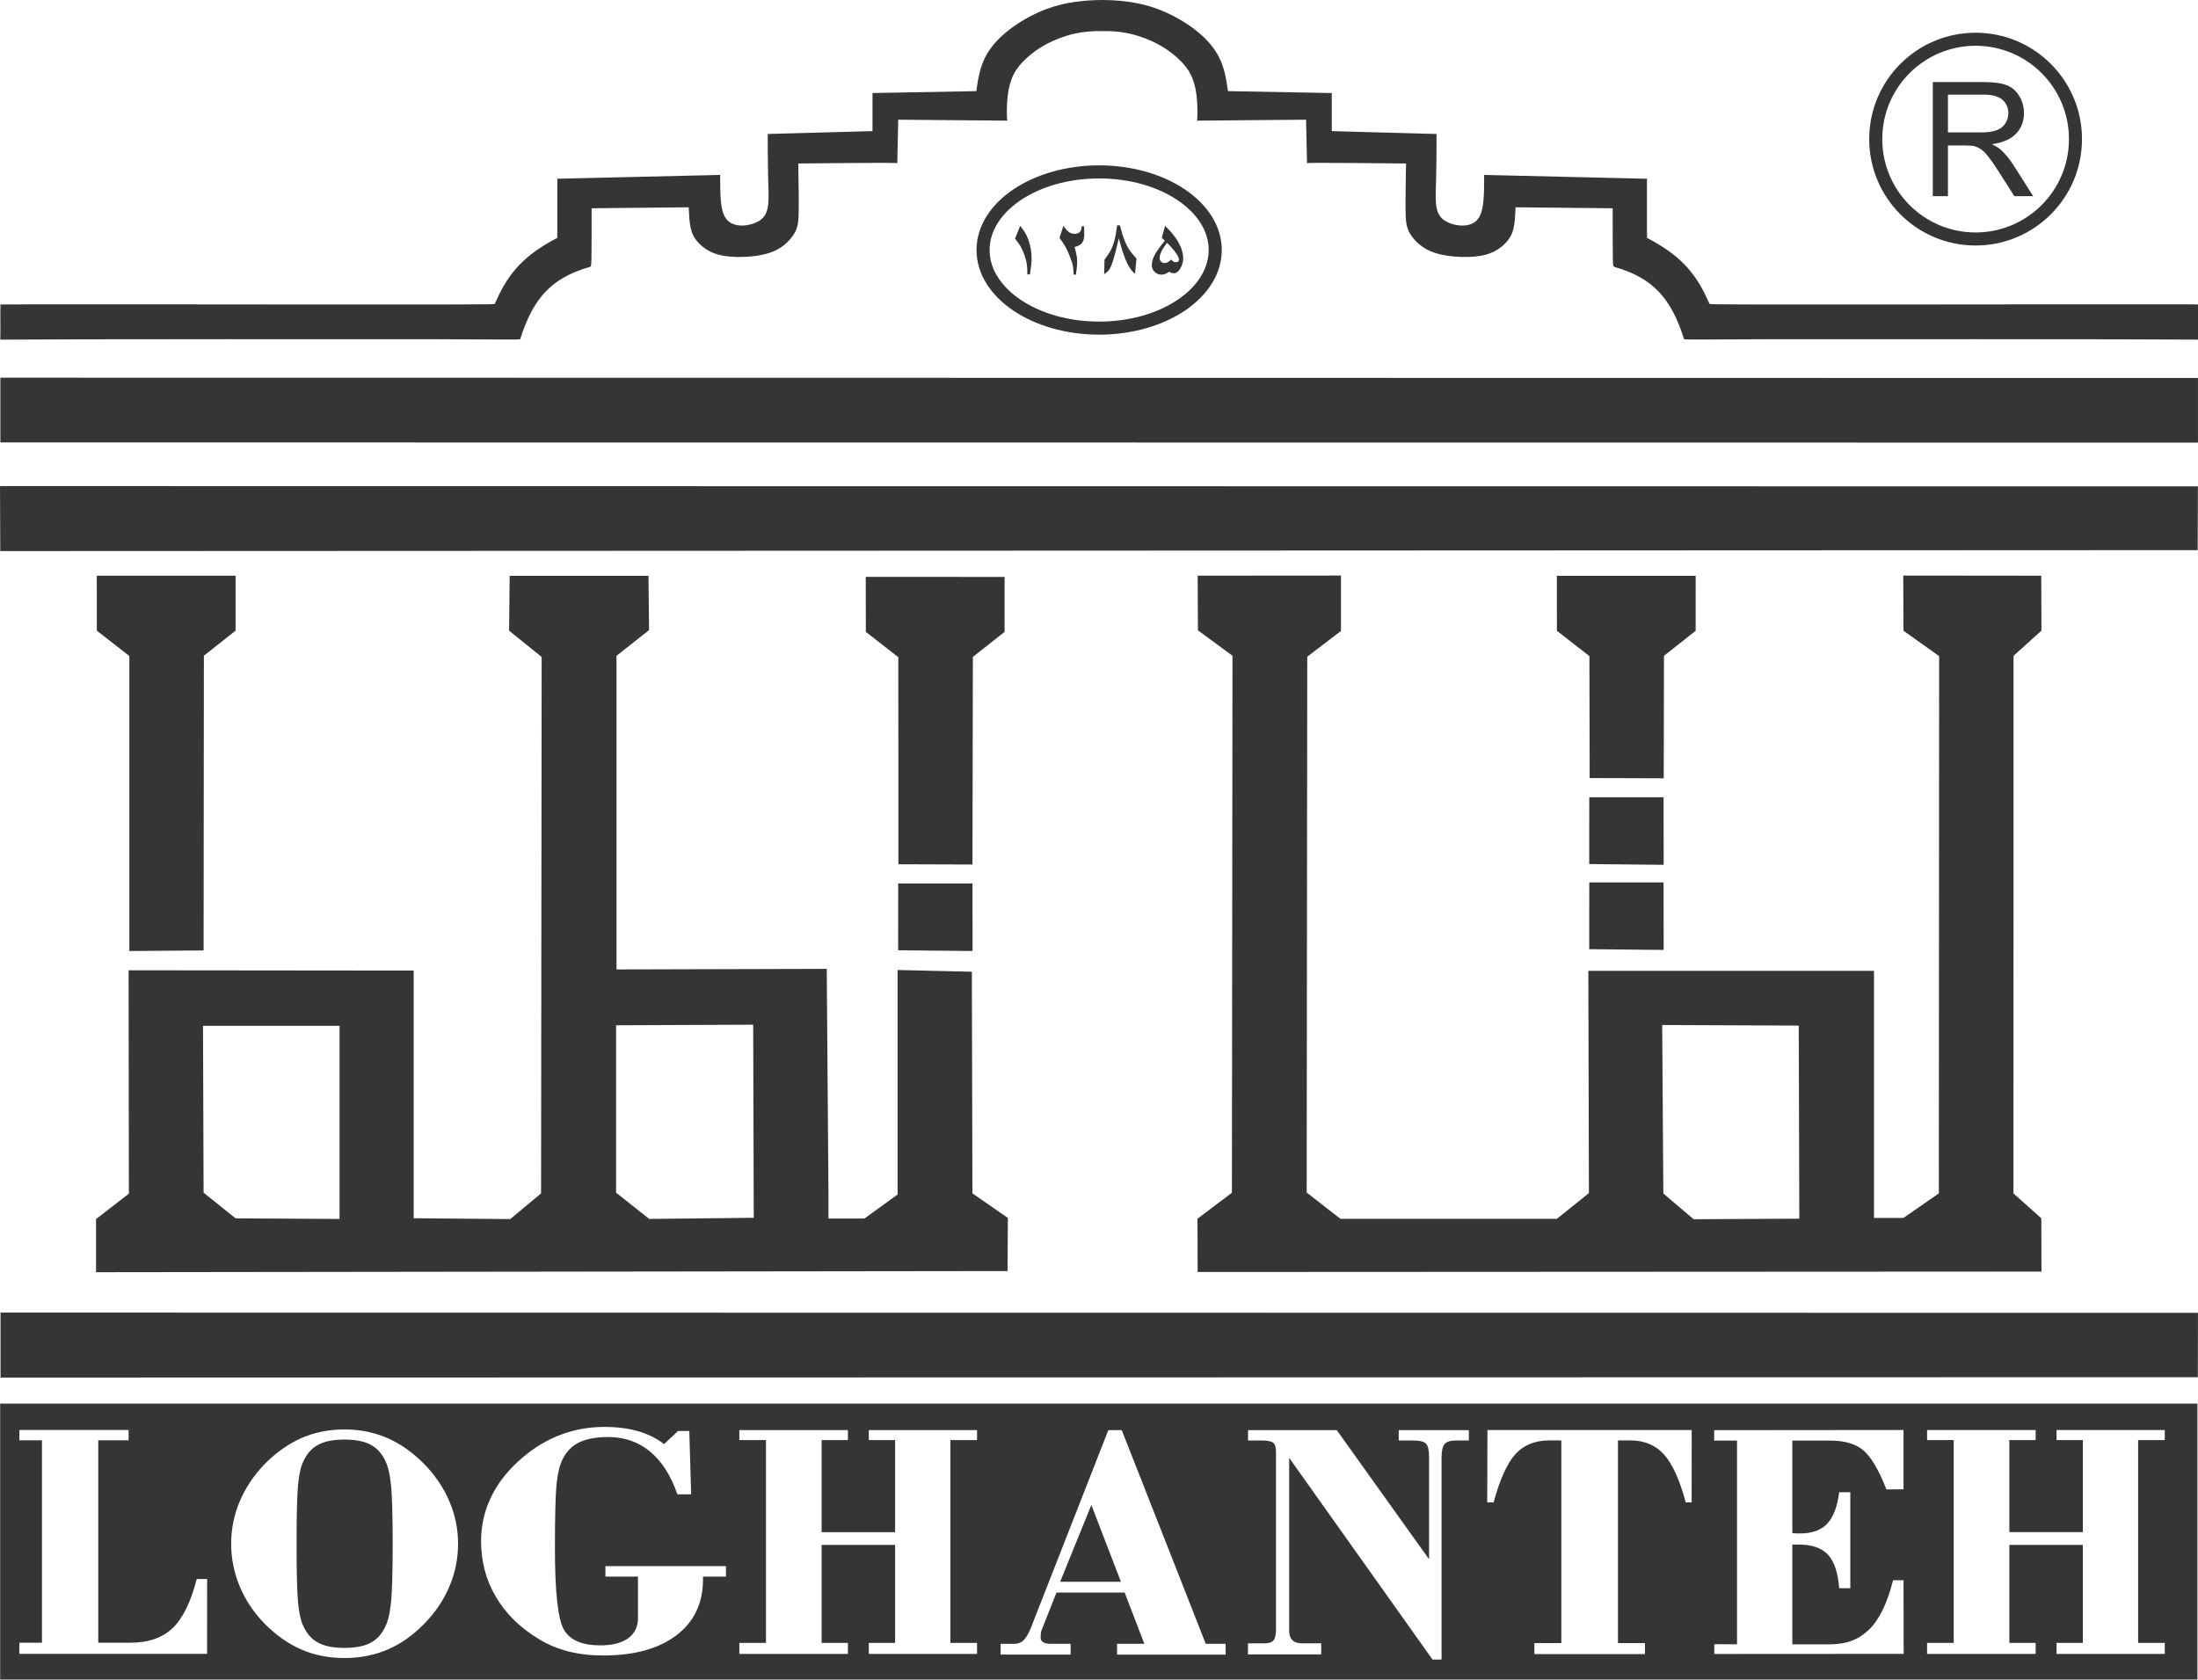
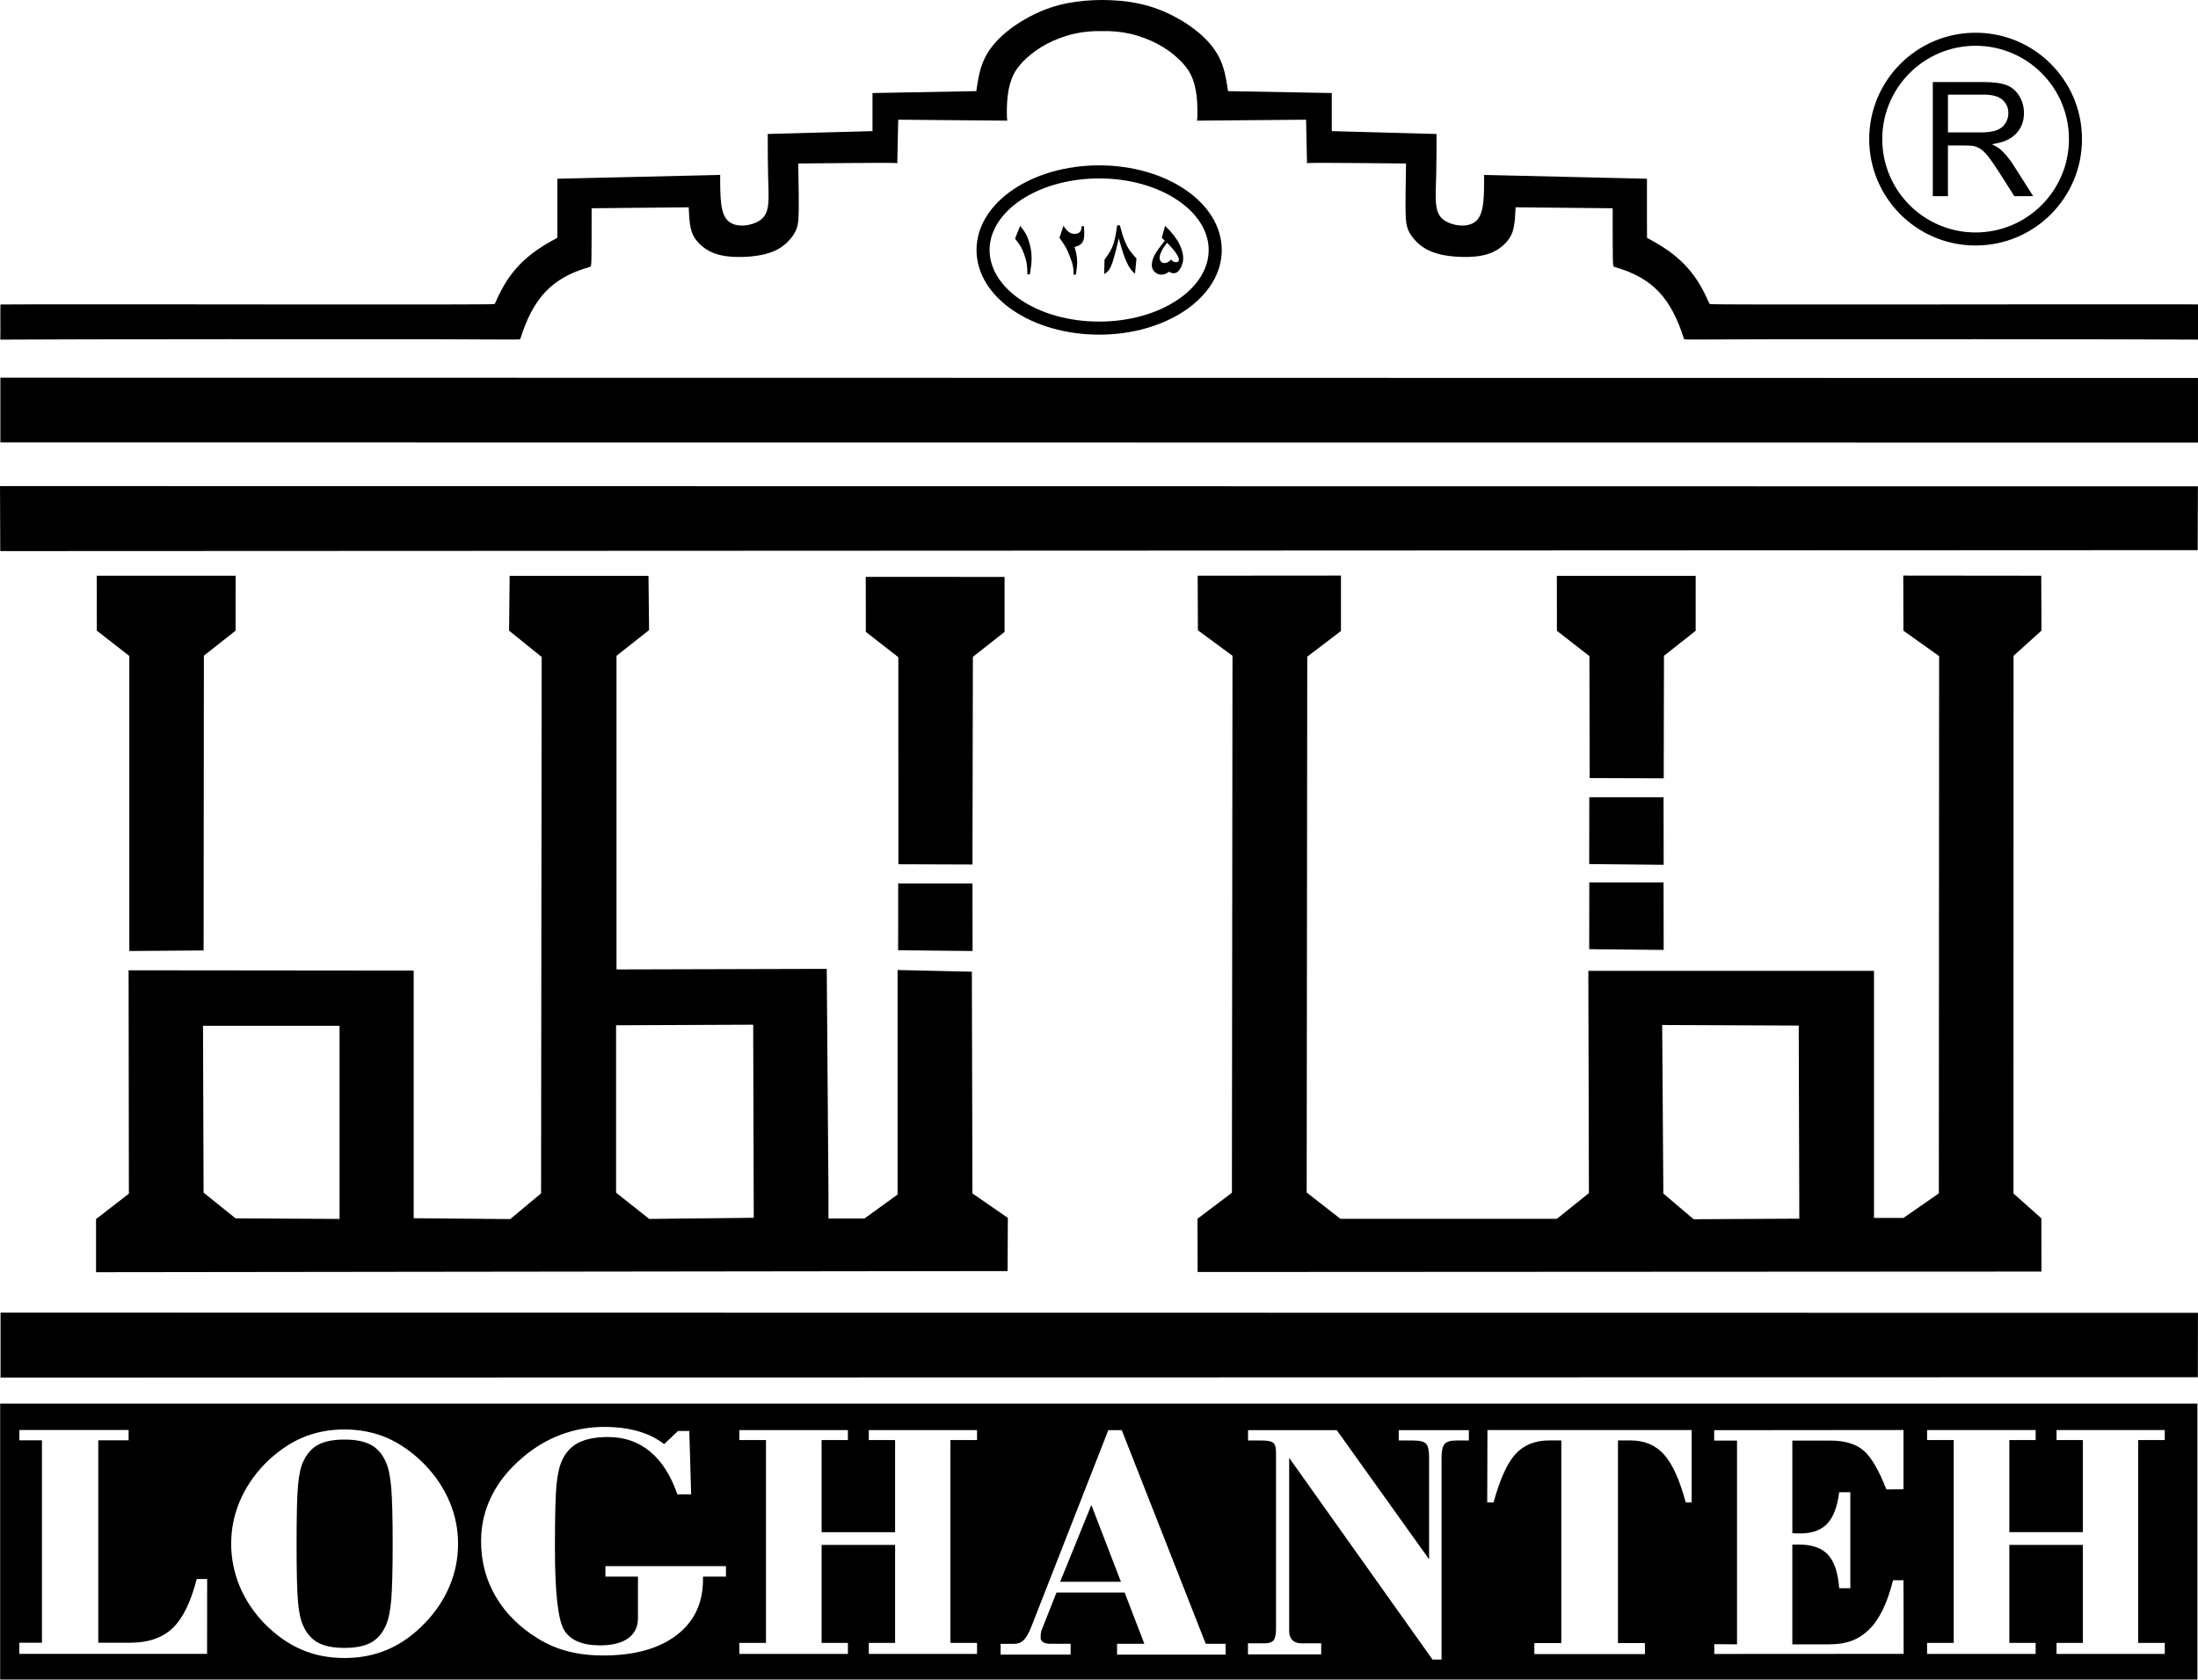
<svg xmlns="http://www.w3.org/2000/svg" xml:space="preserve" width="39.258mm" height="30mm" version="1.1" style="shape-rendering:geometricPrecision; text-rendering:geometricPrecision; image-rendering:optimizeQuality; fill-rule:evenodd; clip-rule:evenodd" viewBox="0 0 3913.56 2990.66">
  <defs>
    <style type="text/css">
   
-     .fil0 {fill:#373435}
+     .fil0 {fill:currentColor}
   
  </style>
  </defs>
  <g id="Layer_x0020_1">
    <path class="fil0" d="M0.95 2453.02l0 -115.71 3912.55 0.42 -0.21 114.65 -3912.34 0.64zm3440.42 -2103.7l0 -203.21 90.07 0c18.11,0 31.88,1.84 41.29,5.49 9.41,3.64 16.94,10.07 22.56,19.3 5.63,9.22 8.42,19.44 8.42,30.6 0,14.42 -4.69,26.58 -14.01,36.47 -9.31,9.88 -23.7,16.13 -43.19,18.82 7.15,3.41 12.54,6.82 16.23,10.13 7.85,7.19 15.27,16.22 22.23,27.06l35.14 55.34 -33.59 0 -26.87 -42.29c-7.81,-12.25 -14.29,-21.56 -19.34,-28.04 -5.11,-6.48 -9.65,-10.98 -13.68,-13.58 -3.97,-2.55 -8.08,-4.36 -12.24,-5.39 -3.03,-0.62 -8,-0.95 -14.95,-0.95l-31.12 0 0 90.25 -26.97 0zm26.97 -113.52l57.71 0c12.29,0 21.85,-1.28 28.76,-3.84 6.9,-2.5 12.15,-6.57 15.7,-12.2 3.59,-5.58 5.39,-11.63 5.39,-18.21 0,-9.6 -3.46,-17.55 -10.41,-23.75 -6.96,-6.19 -17.92,-9.26 -32.93,-9.26l-64.23 0 0 67.26zm49.25 -177.52c52.31,0 99.67,21.2 133.94,55.49 34.28,34.27 55.49,81.64 55.49,133.94 0,52.31 -21.2,99.67 -55.49,133.95 -34.27,34.28 -81.64,55.49 -133.94,55.49 -52.31,0 -99.67,-21.2 -133.95,-55.49 -34.27,-34.28 -55.49,-81.65 -55.49,-133.95 0,-52.31 21.21,-99.67 55.49,-133.94 34.28,-34.28 81.65,-55.49 133.95,-55.49zm117.52 71.91c-30.08,-30.08 -71.63,-48.68 -117.52,-48.68 -45.9,0 -87.46,18.6 -117.52,48.68 -30.08,30.08 -48.68,71.63 -48.68,117.52 0,45.9 18.6,87.46 48.68,117.53 30.07,30.07 71.63,48.68 117.52,48.68 45.9,0 87.45,-18.61 117.52,-48.68 30.08,-30.08 48.68,-71.64 48.68,-117.53 0,-45.9 -18.6,-87.45 -48.68,-117.52zm-1673.4 -74.78l0.64 -0.02 0.64 0.02 0 -0.03c16.42,-0.28 32.62,0.96 48.82,4.62 17.53,3.96 35.04,10.74 49.45,18.37 14.41,7.63 25.72,16.11 35.33,24.86 9.6,8.76 17.52,17.8 23.17,28.82 5.65,11.03 9.04,24.02 10.74,38.15 1.69,14.13 1.69,29.39 1.42,37.01 -0.29,7.63 -0.85,7.63 -1.14,7.63 -0.28,0 -0.28,0 32.22,-0.28 32.49,-0.28 97.48,-0.85 129.97,-1.13 32.5,-0.29 32.5,-0.29 32.5,-0.29 0,0 0,0 0,0 0,0 0,0 0.28,13 0.29,13 0.85,39 1.14,52 0.28,13 0.28,13 0,12.71 -0.29,-0.28 -0.85,-0.85 28.53,-0.85 29.39,0 88.73,0.57 118.4,0.85 29.67,0.29 29.67,0.29 29.67,0.29 0,0 0,0 -0.28,15.82 -0.29,15.82 -0.85,47.47 -0.57,67.82 0.28,20.34 1.42,29.38 7.07,39.56 5.65,10.17 15.82,21.47 29.39,29.1 13.56,7.64 30.51,11.58 49.72,13.29 19.22,1.69 40.69,1.13 57.08,-3.4 16.39,-4.52 27.69,-13 35.32,-21.18 7.63,-8.2 11.58,-16.11 13.85,-26.57 2.26,-10.46 2.82,-23.46 3.11,-29.95 0.28,-6.5 0.28,-6.5 0.28,-6.5 0,0 0,0 28.82,0.28 28.82,0.28 86.47,0.85 115.29,1.13 28.82,0.29 28.82,0.29 28.82,0.57 0,0.28 0,0.85 0,18.65 0,17.8 0,52.83 0.29,69.79 0.2,12.41 0.56,15.13 2.95,15.81 68.72,19.44 101.03,56.21 123.91,128.65 0.38,1.2 60.21,0.19 146.95,0.08 210.69,-0.26 578.54,-0.03 624.46,0.14l143.64 0.52 0 -62.74c-9.93,-0.03 -22.95,0.01 -38.46,-0.02 -199.92,-0.49 -824.42,1.16 -830.39,-0.5 -1.21,-0.34 -2,-2.5 -3.25,-5.35 -23.31,-53.18 -53.42,-83.56 -108.9,-112.51 0,0 -0.17,-1.93 -0.17,-19.17 0,-17.24 0,-51.71 0,-68.94 0,-17.24 0,-17.24 0,-17.24 0,0 0,0 -48.32,-1.14 -48.32,-1.13 -144.96,-3.39 -193.28,-4.52 -48.32,-1.14 -48.32,-1.14 -48.32,-1.14 0,0 0,0 0,9.04 0,9.04 0,27.13 -1.69,41.26 -1.69,14.13 -5.09,24.29 -11.58,30.79 -6.5,6.5 -16.11,9.33 -26.85,9.04 -10.74,-0.28 -22.61,-3.67 -30.8,-9.32 -8.19,-5.65 -12.71,-13.57 -14.41,-26.85 -1.69,-13.28 -0.57,-31.93 0,-53.97 0.56,-22.04 0.56,-47.47 0.56,-60.18 0,-12.72 0,-12.72 0,-12.72 0,0 0,0 -31.08,-0.85 -31.08,-0.85 -93.24,-2.54 -124.32,-3.39 -31.08,-0.85 -31.08,-0.85 -31.08,-0.85 0,0 0,0 0,-11.3 0,-11.3 0,-33.9 0,-45.21 0,-11.3 0,-11.3 0,-11.3 0,0 0,0 -30.8,-0.56 -30.79,-0.57 -92.4,-1.69 -123.2,-2.26 -30.8,-0.57 -30.8,-0.57 -30.8,-0.57 0,0 0,0 -1.41,-9.32 -1.42,-9.33 -4.25,-27.97 -11.59,-44.93 -7.35,-16.96 -19.21,-32.21 -34.75,-46.06 -15.54,-13.85 -34.76,-26.28 -54.25,-35.89 -19.5,-9.61 -39.28,-16.39 -61.32,-20.63 -18.75,-3.61 -39.14,-5.37 -60.12,-5.47l0 0 -0.64 0 -0.64 0 0 0c-20.97,0.1 -41.36,1.86 -60.12,5.47 -22.03,4.24 -41.82,11.02 -61.31,20.63 -19.5,9.61 -38.72,22.04 -54.26,35.89 -15.54,13.85 -27.4,29.1 -34.75,46.06 -7.35,16.96 -10.18,35.6 -11.58,44.93 -1.42,9.32 -1.42,9.32 -1.42,9.32 0,0 0,0 -30.79,0.57 -30.8,0.57 -92.4,1.69 -123.21,2.26 -30.79,0.56 -30.79,0.56 -30.79,0.56 0,0 0,0 0,11.3 0,11.3 0,33.9 0,45.21 0,11.3 0,11.3 0,11.3 0,0 0,0 -31.08,0.85 -31.08,0.85 -93.25,2.54 -124.33,3.39 -31.08,0.85 -31.08,0.85 -31.08,0.85 0,0 0,0 0,12.72 0,12.71 0,38.14 0.57,60.18 0.56,22.04 1.69,40.69 0,53.97 -1.69,13.28 -6.22,21.19 -14.41,26.85 -8.19,5.65 -20.06,9.04 -30.79,9.32 -10.74,0.29 -20.35,-2.54 -26.85,-9.04 -6.5,-6.5 -9.89,-16.67 -11.58,-30.79 -1.69,-14.14 -1.69,-32.22 -1.69,-41.26 0,-9.04 0,-9.04 0,-9.04 0,0 0,0 -48.32,1.14 -48.32,1.13 -144.96,3.39 -193.28,4.52 -48.32,1.14 -48.32,1.14 -48.32,1.14 0,0 0,0 0,17.24 0,17.24 0,51.71 0,68.94 0,17.24 -0.18,19.17 -0.18,19.17 -55.48,28.95 -85.59,59.32 -108.89,112.51 -1.26,2.85 -2.05,5.01 -3.26,5.35 -5.97,1.65 -630.47,0.01 -830.39,0.5 -20.73,0.05 -38.4,0.07 -48.8,0.2 0,0 0,0 0,0 -0.56,20.82 0.27,41.65 -0.29,62.6 0,0 0,0 0,0 0,0 0,0 154.28,-0.56 45.92,-0.17 413.76,-0.4 624.46,-0.14 86.73,0.11 146.56,1.12 146.94,-0.08 22.88,-72.43 55.21,-109.21 123.91,-128.65 2.39,-0.68 2.75,-3.4 2.96,-15.81 0.28,-16.96 0.28,-51.99 0.28,-69.79 0,-17.8 0,-18.37 0,-18.65 0,-0.28 0,-0.28 28.82,-0.57 28.83,-0.28 86.47,-0.85 115.29,-1.13 28.82,-0.28 28.82,-0.28 28.82,-0.28 0,0 0,0 0.29,6.5 0.28,6.49 0.85,19.49 3.1,29.95 2.26,10.46 6.22,18.36 13.85,26.57 7.64,8.18 18.93,16.67 35.32,21.18 16.39,4.53 37.87,5.09 57.08,3.4 19.22,-1.7 36.17,-5.65 49.73,-13.29 13.56,-7.63 23.74,-18.93 29.39,-29.1 5.65,-10.18 6.78,-19.22 7.06,-39.56 0.29,-20.35 -0.28,-52 -0.56,-67.82 -0.29,-15.82 -0.29,-15.82 -0.29,-15.82 0,0 0,0 29.67,-0.29 29.68,-0.28 89.01,-0.85 118.4,-0.85 29.39,0 28.82,0.57 28.54,0.85 -0.28,0.29 -0.28,0.29 0,-12.71 0.28,-13 0.85,-39 1.13,-52 0.28,-13 0.28,-13 0.28,-13 0,0 0,0 0,0 0,0 0,0 32.5,0.29 32.5,0.28 97.49,0.85 129.98,1.13 32.49,0.28 32.49,0.28 32.21,0.28 -0.28,0 -0.85,0 -1.13,-7.63 -0.29,-7.63 -0.29,-22.89 1.41,-37.01 1.7,-14.13 5.09,-27.13 10.75,-38.15 5.64,-11.02 13.56,-20.06 23.17,-28.82 9.61,-8.75 20.9,-17.24 35.32,-24.86 14.41,-7.64 31.93,-14.41 49.45,-18.37 16.2,-3.66 32.4,-4.89 48.82,-4.62l0 0.03zm106.79 368.09l5.97 -21.3c11.3,10.7 19.69,21.35 25.16,31.9 4.74,9.09 7.1,17.75 7.1,25.94 0,5.72 -1.54,11.38 -4.59,17.03 -3.4,6.3 -7.38,9.44 -11.91,9.44 -1.44,0 -2.79,-0.17 -4.08,-0.5 -1.29,-0.36 -2.74,-1.09 -4.43,-2.22 -2.82,1.91 -5.24,3.28 -7.29,4.09 -2.03,0.81 -4.15,1.21 -6.32,1.21 -4.74,0 -8.78,-1.63 -12.18,-4.93 -3.4,-3.28 -5.11,-7.23 -5.11,-11.83 0,-6 1.76,-12.24 5.31,-18.79 3.2,-5.87 9.14,-14.21 17.85,-24.93 -0.56,-0.5 -1.36,-1.29 -2.42,-2.36 -1.06,-1.09 -2.08,-1.99 -3.07,-2.72zm9.62 8.84c-4.48,5.48 -7.83,10.5 -10.07,15.08 -2.21,4.56 -3.33,8.51 -3.33,11.91 0,2.59 0.81,4.76 2.44,6.47 1.64,1.71 3.73,2.56 6.25,2.56 2.01,0 3.93,-0.45 5.69,-1.36 1.78,-0.91 3.83,-2.54 6.09,-4.93 1.39,1.66 2.74,2.87 4.06,3.65 1.34,0.76 2.87,1.14 4.61,1.14 3.45,0 5.16,-1.59 5.16,-4.79 0,-2.74 -1.88,-6.78 -5.66,-12.09 -3.78,-5.28 -8.87,-11.18 -15.24,-17.64zm-54.57 28.02l-2.64 26.9c-5.29,-3.68 -10.17,-10.35 -14.65,-20 -4.69,-10.07 -9.42,-24.37 -14.21,-42.86 -4.08,17.8 -7.43,30.84 -10.05,39.13 -2.62,8.29 -5.21,14.16 -7.79,17.61 -1.7,2.32 -4.45,4.67 -8.22,7.03l0.58 -25.69c4.85,-6.65 8.28,-11.73 10.25,-15.23 2.89,-5.16 5.28,-11.21 7.18,-18.13 1.88,-6.92 3.6,-16.19 5.11,-27.82l4.83 0c3.02,11.65 5.91,20.95 8.73,27.85 2.62,6.5 5.67,12.21 9.16,17.2 2.47,3.5 6.38,8.16 11.71,14.03zm-93 -43.41c0,6.9 -1.31,12.06 -3.9,15.49 -2.62,3.45 -7.08,5.89 -13.38,7.38 1.81,6.39 3.05,11.38 3.66,14.95 0.63,3.61 0.93,7.61 0.93,12.04 0,2.84 -0.15,5.89 -0.48,9.14 -0.33,3.25 -0.93,7.61 -1.78,13.12l-4.08 0c0,-4.91 -0.26,-9.17 -0.79,-12.72 -0.5,-3.57 -1.29,-6.92 -2.31,-10.07 -0.25,-0.78 -1.54,-4.29 -3.88,-10.46 -2.34,-6.16 -4.64,-11.3 -6.93,-15.41 -2.29,-4.1 -6.02,-9.77 -11.18,-17l7.02 -21.22c3.76,5.36 7.03,9.09 9.85,11.13 2.79,2.04 6.14,3.08 10,3.08 8.38,0 12.56,-4.54 12.56,-13.61l4.24 0c0,2.95 0.07,5.39 0.23,7.34 0.15,1.93 0.22,4.23 0.22,6.82zm-93.75 43.36c0,6.52 -1.01,15.97 -3.02,28.3l-4.54 0c0,-8.4 -0.38,-14.85 -1.14,-19.39 -0.76,-4.51 -2.24,-9.89 -4.46,-16.14 -1.81,-5.26 -3.8,-9.74 -5.94,-13.45 -2.16,-3.73 -5.61,-8.66 -10.38,-14.85l9.14 -22.59c4.23,5.41 7.23,9.57 8.99,12.46 2.01,3.35 3.9,7.56 5.69,12.62 1.78,5.06 3.2,10.38 4.18,15.91 0.99,5.57 1.47,11.26 1.47,17.13zm120.23 -165.86c59.38,0 113.36,16.34 152.6,42.74 40.6,27.33 65.71,65.49 65.71,107.99 0,42.51 -25.11,80.66 -65.71,107.99 -39.25,26.4 -93.22,42.74 -152.6,42.74 -59.39,0 -113.37,-16.34 -152.6,-42.74 -40.6,-27.33 -65.71,-65.49 -65.71,-107.99 0,-42.51 25.11,-80.66 65.71,-107.99 39.24,-26.4 93.21,-42.74 152.6,-42.74zm139.69 62.02c-35.57,-23.94 -84.94,-38.74 -139.69,-38.74 -54.75,0 -104.13,14.8 -139.69,38.74 -34.2,23.01 -55.36,54.4 -55.36,88.71 0,34.31 21.15,65.7 55.36,88.71 35.56,23.94 84.94,38.74 139.69,38.74 54.75,0 104.12,-14.8 139.69,-38.74 34.19,-23.01 55.35,-54.4 55.35,-88.71 0,-34.31 -21.15,-65.7 -55.35,-88.71zm733.02 1063.19l132.25 0 0.19 120.28 -132.56 -1.33 0.12 -118.96zm0 151.57l132.25 0 0.19 120.28 -132.56 -1.33 0.12 -118.96zm-57.76 -545.9l247.19 0.03 -0.03 97.9 -56.42 44.51 -0.44 218.13 -131.86 -0.45 -0.46 -217.17 -57.85 -45.01 -0.13 -97.94zm-639.52 -0.26l255.14 -0.2 0 98.67 -60.02 45.78 -1.02 954.17 60.02 46.79 385.53 0 56.97 -45.78 -1.02 -395.7 508.61 0 0 439.96 52.39 0 63.07 -43.74 0.51 -956.71 -63.57 -45.26 -0.26 -98.17 245.66 0.26 0.38 97.78 -49.71 44.88 -0.12 957.35 49.59 44.25 0.25 94.85 -1502.46 0.77 -0.25 -94.86 61.29 -46.28 1.02 -956.2 -61.54 -45.27 -0.46 -97.34zm1070.21 801.14l1.02 343.83 -188.19 1.02 -53.91 -45.78 -2.03 -300.08 243.12 1.02zm-1603.42 -253.04l132.24 0 0.19 120.28 -132.56 -1.34 0.13 -118.95zm-57.77 -545.91l247.19 0.04 -0.03 97.9 -56.42 44.5 -0.74 369.71 -131.86 -0.45 -0.16 -368.75 -57.85 -45.01 -0.13 -97.94zm-1370.5 1238.13l0 -94.6 58.49 -45.27 -0.51 -397.74 507.6 0.51 0 440.97 171.91 1.53 54.93 -45.78 1.02 -955.19 -57.98 -46.79 1.02 -97.66 247.19 0 1.02 96.64 -57.98 45.78 0 558.47 374.34 -1.02 3.05 398.75 0 45.78 64.09 0 59 -42.73 0 -399.77 132.24 3.05 1.02 394.69 63.07 43.74 -0.51 94.6 -1623 2.03zm925.94 -439.71l244.14 -1.02 1.02 343.83 -186.15 2.03 -59.01 -46.78 0 -298.06zm-677.47 343.83l185.13 1.02 0 -343.83 -243.12 0 1.02 297.04 56.97 45.77zm-247.17 -1144.41l247.19 0.03 -0.03 97.91 -56.42 44.5 -0.51 524.89 -132.24 1.02 0 -525.4 -57.86 -45.01 -0.13 -97.94zm-172 1474.22l3912.29 0 0 491.33 -3912.29 0 0 -491.33zm3430.91 445.77l0 -19.65 47.42 0 0 -361.17 -47.42 0 0 -17.81 193.3 0 0 17.81 -46.82 0 0 164 130.86 0 0 -164 -46.82 0 0 -17.81 192.69 0 0 17.81 -47.42 0 0 361.17 47.42 0 0 19.65 -192.69 0 0 -19.65 46.82 0 0 -174.45 -130.86 0 0 174.45 46.82 0 0 19.65 -193.3 0zm-699.26 0.28l0 -19.63 48.03 0 0 -360.84 -21.11 0c-25.51,0 -45.72,8.08 -60.42,24.24 -14.81,16.16 -27.81,44.9 -39.12,86.22l-11.29 0 0.39 -128.88 363.67 0 -0.09 128.88 -10.53 0c-10.7,-40.09 -23.61,-68.53 -38.61,-85.3 -15.11,-16.78 -35.02,-25.16 -59.83,-25.16l-22.21 0 0 360.84 48.02 0 0 19.63 -196.9 0zm-1415.53 -0.25l0 -19.66 47.43 0 0 -361.16 -47.43 0 0 -17.81 193.3 0 0 17.81 -46.82 0 0 164 130.86 0 0 -164 -46.82 0 0 -17.81 192.7 0 0 17.81 -47.42 0 0 361.16 47.42 0 0 19.66 -192.7 0 0 -19.66 46.82 0 0 -174.44 -130.86 0 0 174.44 46.82 0 0 19.66 -193.3 0zm905.61 0.78l0 -19.66 29.13 0c7.81,0 13.24,-1.71 16.31,-5.22 3.03,-3.45 4.51,-10.34 4.51,-20.58l0 -314.41c0,-8.6 -1.7,-14.24 -5,-16.9 -3.3,-2.76 -10.21,-4.09 -20.81,-4.09l-24.01 0 0 -18.43 157.98 0 164.38 229.94 0 -181.82c0,-12.18 -1.8,-20.17 -5.4,-23.96 -3.6,-3.79 -11.4,-5.73 -23.41,-5.73l-25.21 0 0 -18.43 124.85 0 0 18.43 -22.81 0c-9.8,0 -16.51,2.04 -20.21,6.14 -3.7,4.1 -5.6,11.97 -5.6,23.55l0 360.37 -16.11 0 -255.22 -359.15 0 308.37c0,6.97 1.9,12.39 5.7,16.18 3.81,3.79 9.31,5.73 16.51,5.73l34.82 0 0 19.66 -130.38 0zm-1693.94 -197.21c0,50.12 0.8,84.54 2.5,103.45 1.7,18.81 4.61,32.92 8.9,42.02 6.3,14.32 15.21,24.61 26.72,30.81 11.6,6.31 27.22,9.41 47.02,9.41 19.91,0 35.62,-3.1 47.22,-9.41 11.5,-6.2 20.41,-16.5 26.71,-30.81 4.51,-9.9 7.61,-24.91 9.41,-44.82 1.69,-19.91 2.6,-53.52 2.6,-100.65 0,-46.92 -0.91,-80.34 -2.6,-100.25 -1.8,-19.91 -4.9,-34.91 -9.41,-44.82 -6.3,-14.31 -15.2,-24.61 -26.71,-30.81 -11.6,-6.31 -27.31,-9.41 -47.22,-9.41 -19.81,0 -35.42,3.1 -47.02,9.41 -11.5,6.2 -20.42,16.51 -26.72,30.81 -4.3,9.1 -7.2,23.21 -8.9,42.02 -1.7,18.91 -2.5,53.22 -2.5,103.05zm-116.46 0c0,-26.11 5.1,-51.23 15.21,-75.24 10.21,-24.02 24.91,-46.13 44.22,-66.23 20.71,-20.9 42.72,-36.42 65.92,-46.62 23.32,-10.1 48.63,-15.2 76.24,-15.2 27.71,0 53.22,5.1 76.43,15.2 23.22,10.21 45.23,25.72 65.93,46.62 19.51,20.11 34.42,42.22 44.62,66.33 10.31,24.11 15.41,49.23 15.41,75.14 0,26.62 -5.1,52.03 -15.41,76.23 -10.2,24.21 -25.11,46.33 -44.62,66.23 -20.11,20.72 -41.92,36.12 -65.33,46.13 -23.42,10.11 -49.13,15.1 -77.04,15.1 -27.81,0 -53.22,-4.99 -76.54,-15.1 -23.21,-10.01 -45.12,-25.41 -65.63,-46.13 -19.31,-19.91 -34.01,-42.02 -44.22,-66.32 -10.11,-24.41 -15.21,-49.72 -15.21,-76.14zm-377.24 196.33l0.12 -19.86 40.21 0 0 -360.46 -40.21 0 0 -18.39 194.49 0 0 18.39 -54.03 0 0 360.46 56.93 0c32.11,0 57.32,-8.68 75.53,-26.05 18.2,-17.48 32.42,-46.59 42.82,-87.36l18.61 0 -0.14 133.29 -334.34 -0.03zm3017.94 0.14l0 -17.44 40.49 0.3 0 -362.83 -40.72 0 0 -18.5 337.15 -0.32 -0.01 105.57 -30.48 0.26c-13.31,-34.14 -26.72,-57.18 -40.42,-69.11 -13.71,-11.92 -33.62,-17.89 -59.72,-17.89l-67.33 0 0 164.76c1.6,0.21 3.4,0.41 5.4,0.51 2.09,0.11 4.8,0.11 8.39,0.11 21.21,0 37.32,-5.76 48.23,-17.28 11.01,-11.52 18.1,-30.24 21.41,-56.15l19.8 0 0 170.92 -19.8 0c-2.1,-27.76 -8.81,-47.61 -19.92,-59.64 -11.11,-12.03 -28.51,-18.1 -52.13,-18.1l-11.39 0 0 177.72 65.33 0c32.21,0 53.1,-8.74 71.21,-26.23 18.21,-17.59 32.52,-46.89 42.83,-87.93l18.6 0 0.23 131.08 -337.14 0.21zm-1164.67 -128.52l108.18 0 -52.66 -136.76 -55.53 136.76zm-106.04 129.67l0 -19.21 24.54 0c6.65,0 12.14,-2.23 16.46,-6.51 4.38,-4.33 9.05,-12.04 13.5,-23.41l137.27 -350.53 23.94 0 149.54 380.44 35.38 0 0 19.21 -193.26 0 0 -19.21 48.57 0 -35.07 -91.25 -121.38 0 -26.38 66.63c-0.61,1.1 -1.02,3 -1.33,5.4 -0.31,2.39 -0.51,5.3 -0.51,8.6 0,3.4 1.63,6 4.7,7.81 3.07,1.89 7.47,2.8 12.99,2.8l35.69 0 0 19.21 -124.65 0zm-489.01 -138.9l-40.88 0 0 4.99c0,42.32 -15.78,75.44 -47.24,99.45 -31.56,24.02 -75.06,36.02 -130.58,36.02 -22.37,0 -43.15,-2.4 -62.23,-7.3 -19.08,-4.9 -36.68,-12.31 -52.91,-22.31 -33.05,-20.12 -58.37,-45.03 -75.85,-74.85 -17.61,-29.81 -26.35,-62.82 -26.35,-99.24 0,-28.12 6.13,-54.73 18.51,-79.84 12.26,-25.01 30.65,-47.92 55.07,-68.64 20.89,-18 43.61,-31.61 68.37,-40.91 24.75,-9.31 50.52,-13.91 77.44,-13.91 22.14,0 42.13,2.5 59.96,7.6 17.7,5 33.27,12.71 46.55,23.01l24.86 -23.41 19.99 0 3.29 112.86 -24.52 0c-11.58,-33.42 -27.7,-58.83 -48.6,-76.14 -20.89,-17.31 -45.77,-25.91 -74.61,-25.91 -21.23,0 -38.49,3.2 -51.55,9.5 -13.07,6.41 -22.94,16.41 -29.64,30.12 -5.11,10.11 -8.63,24.71 -10.68,43.82 -1.93,19.01 -2.95,57.03 -2.95,113.95 0,80.14 5.56,129.07 16.69,146.87 11.02,17.8 32.36,26.72 63.93,26.72 21.46,0 38.04,-4.21 49.73,-12.61 11.7,-8.4 17.5,-20.41 17.5,-36.02l0 -73.83 -57.92 0 0 -18.61 214.62 0 0 18.61zm-1291.94 -2134.87l0 115.28 3912.87 0.32 0 -115.07 -3912.87 -0.53zm-0.21 308.78l-0.42 -115.72 3913.39 0.43 -0.42 113.59 -3912.55 1.7z" />
  </g>
</svg>
